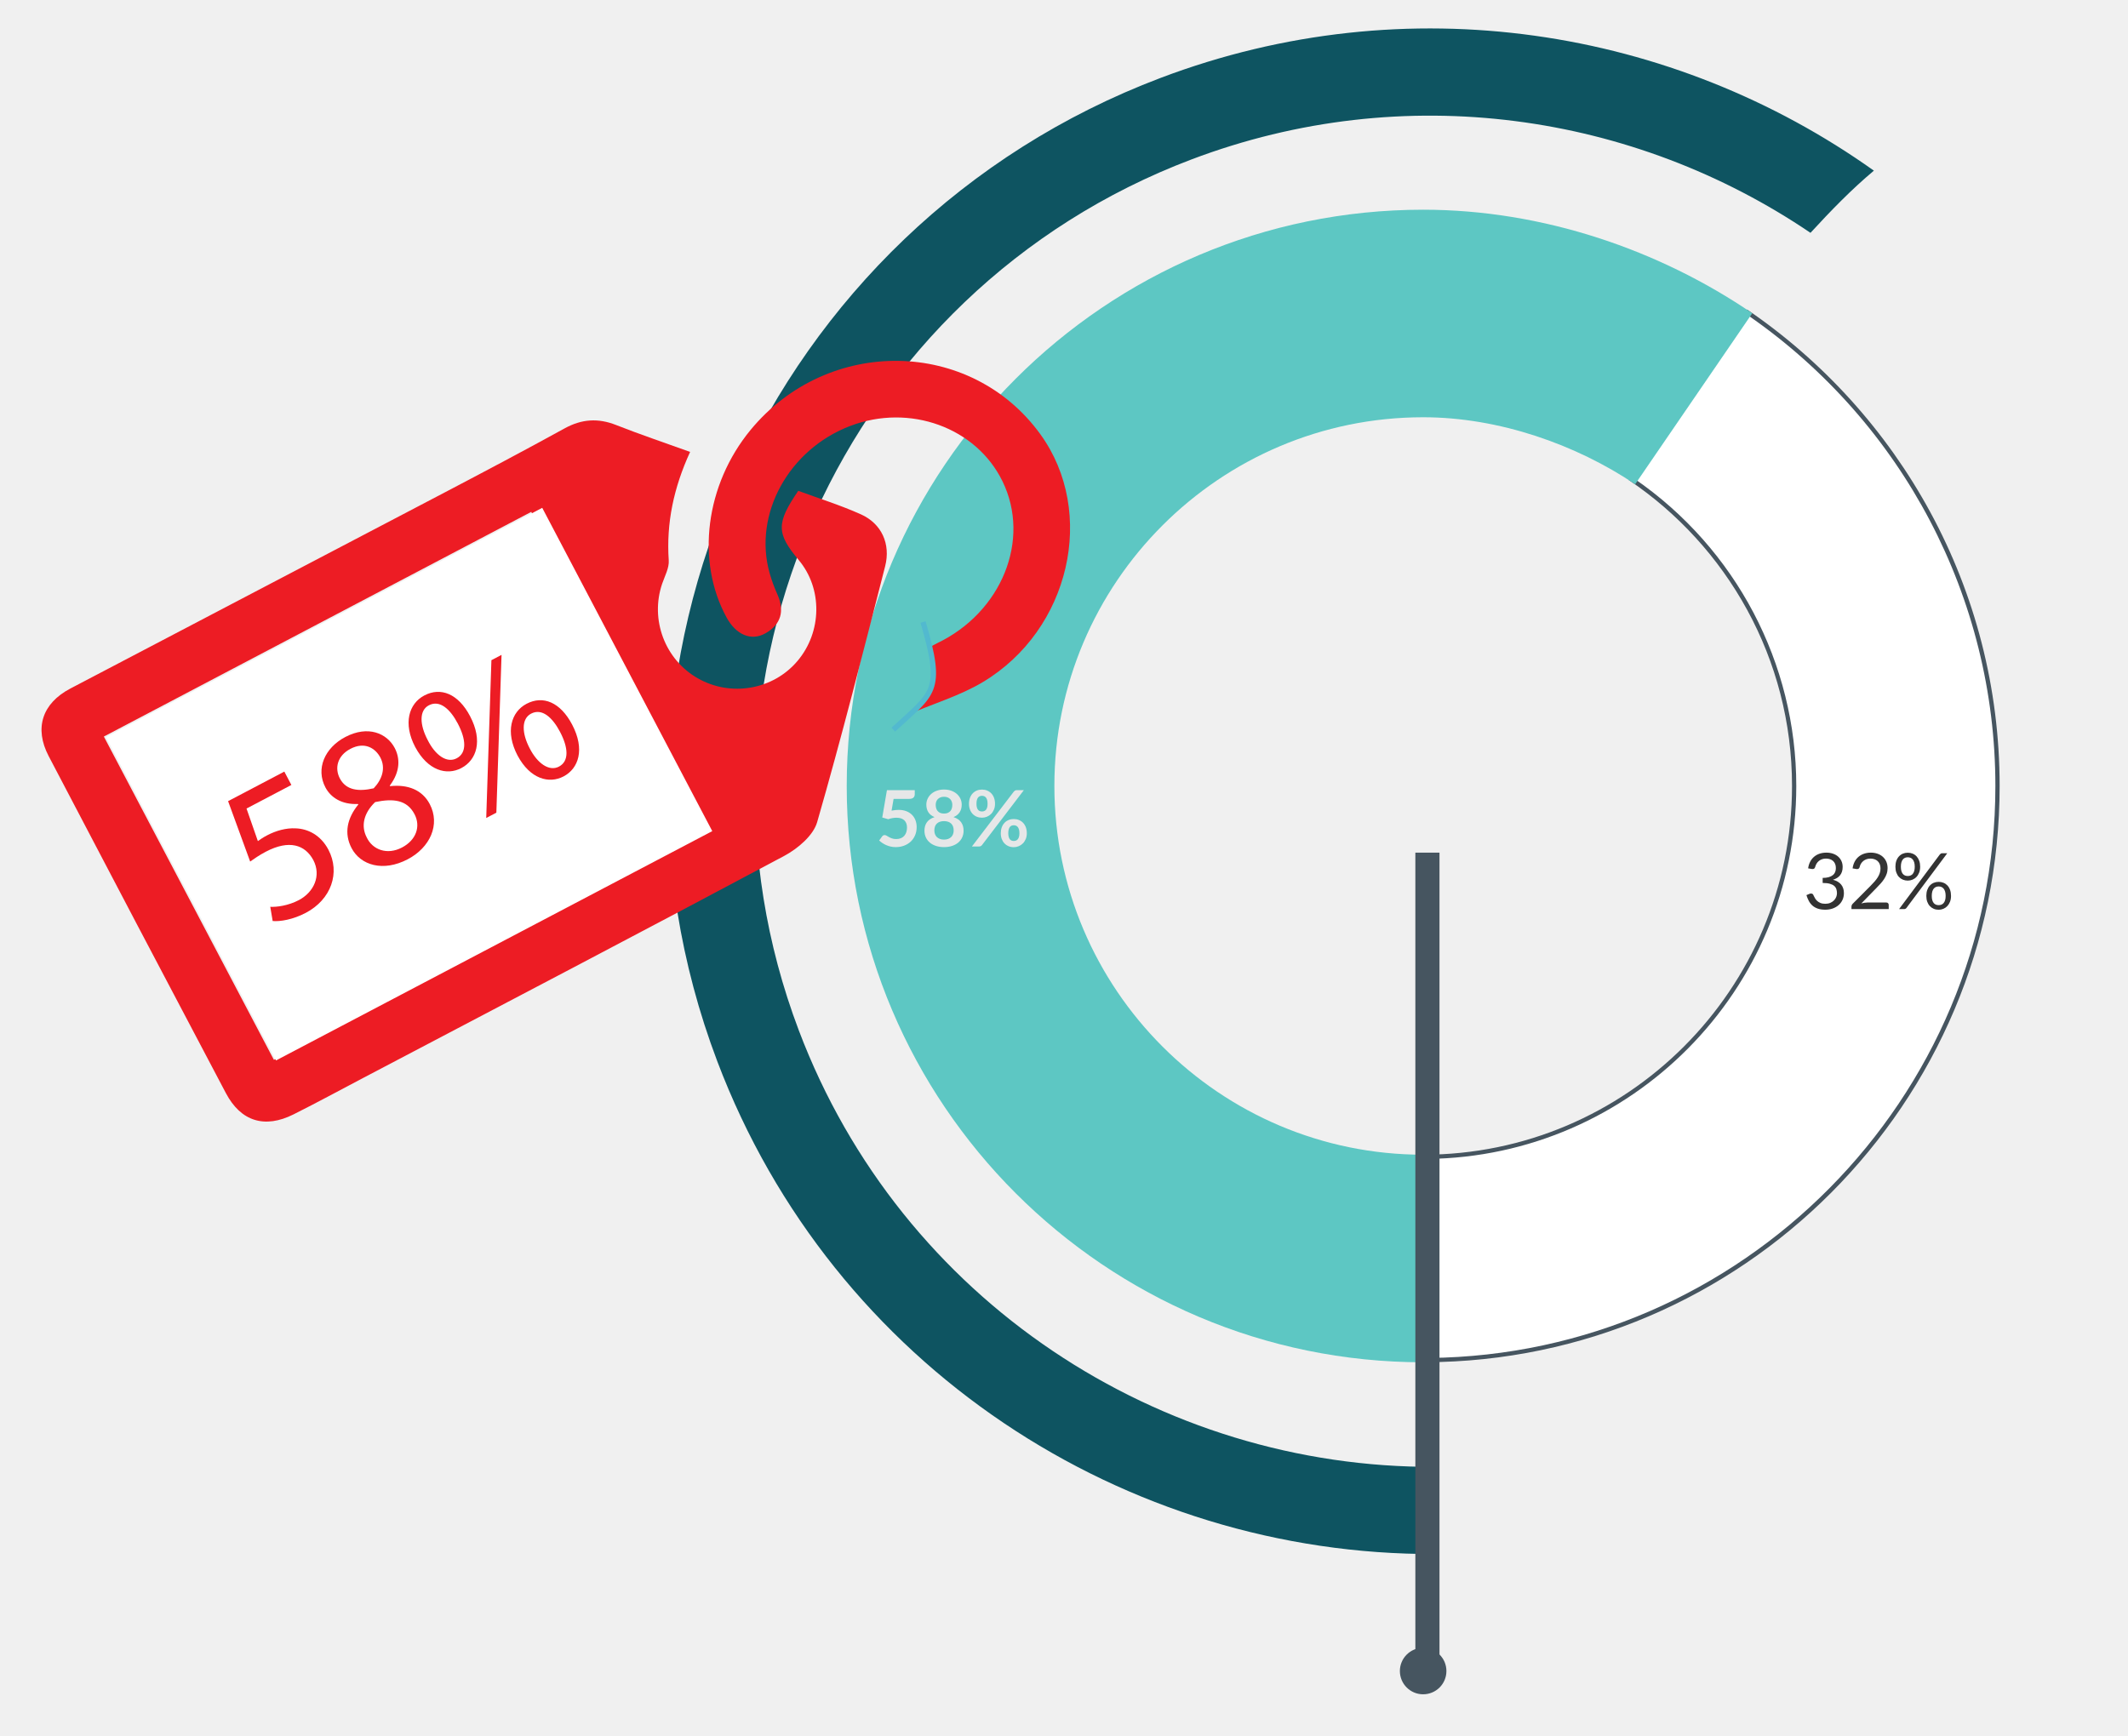
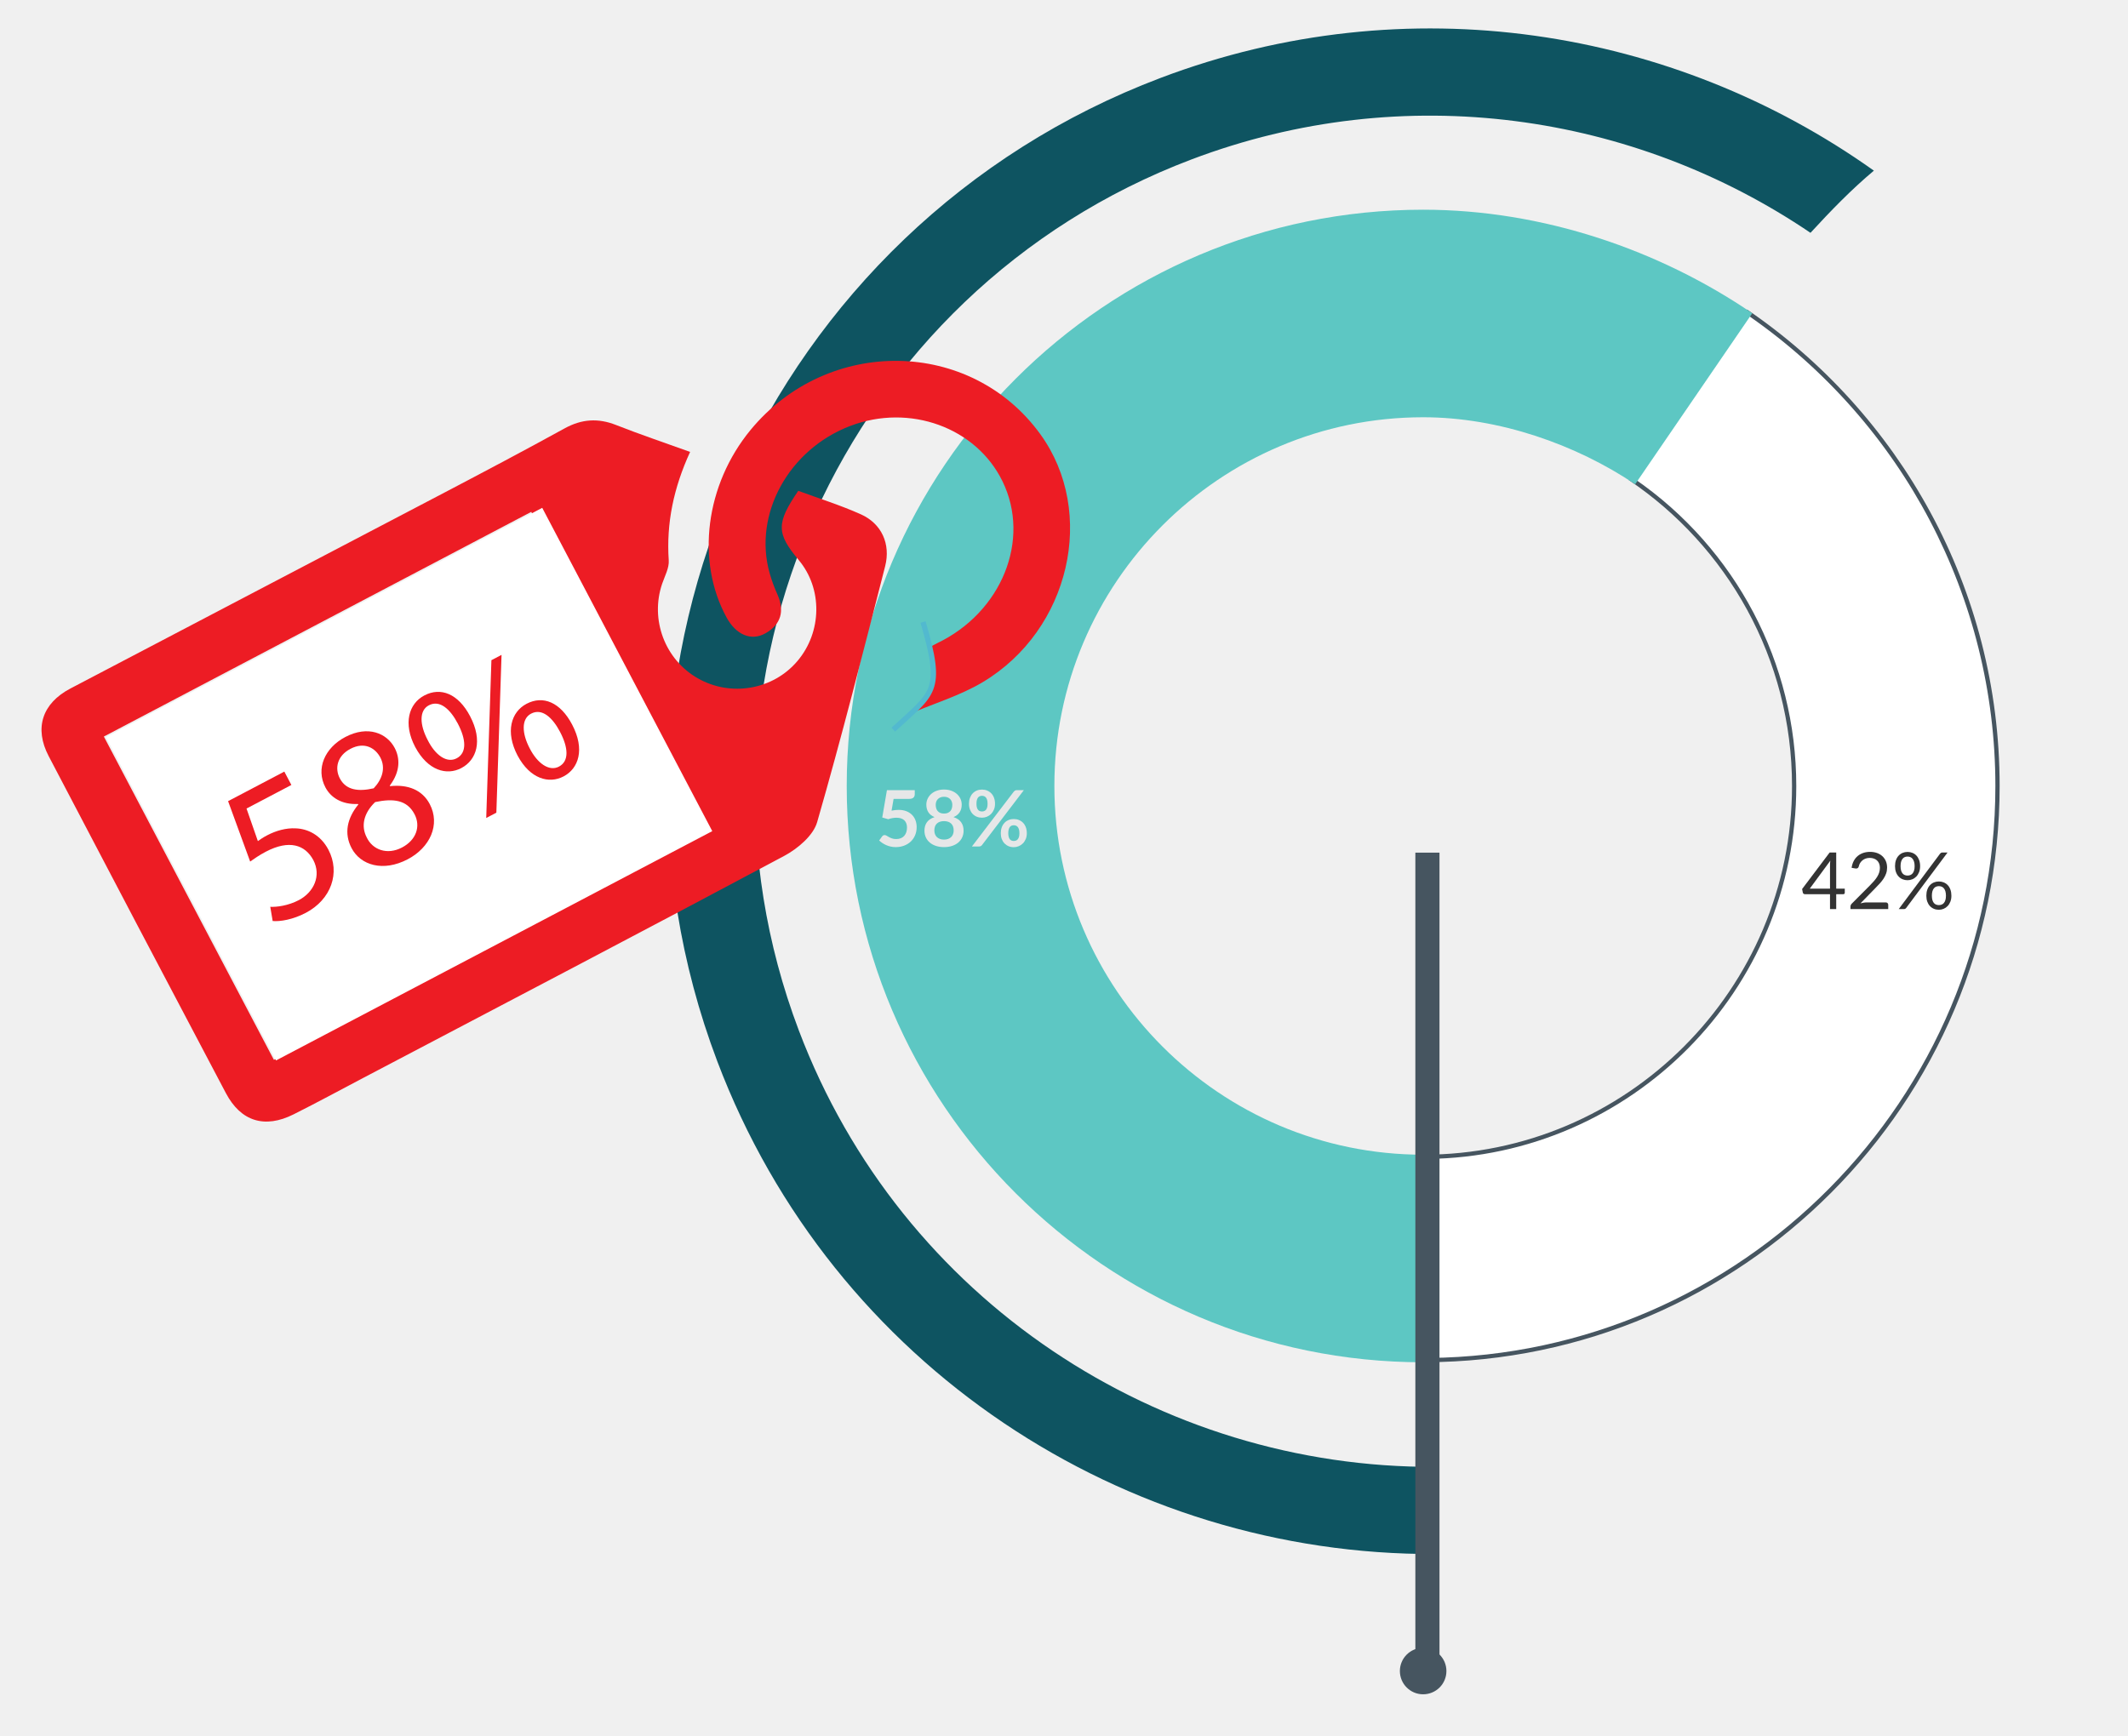
<svg xmlns="http://www.w3.org/2000/svg" version="1.1" id="Layer_1" x="0px" y="0px" width="500px" height="408px" viewBox="0 0 500 408" enable-background="new 0 0 500 408" xml:space="preserve">
-   <path fill="#0E5461" d="M272.704,18.308c-92.443,35.007-139.171,138.7-104.161,231.144  c27.219,71.879,95.961,116.106,168.652,115.777v-20.485c-64.428,0.339-125.37-38.845-149.493-102.548  c-31.006-81.877,10.377-173.717,92.26-204.728c50.172-18.999,104.066-10.785,145.435,17.252c4.785-5.201,9.626-10.197,14.897-14.612  C393.174,6.575,330.729-3.667,272.704,18.308z" />
+   <path fill="#0E5461" d="M272.704,18.308c-92.443,35.007-139.171,138.7-104.161,231.144  c27.219,71.879,95.961,116.106,168.651,115.776v-20.484c-64.428,0.339-125.369-38.846-149.492-102.548  c-31.007-81.877,10.377-173.717,92.26-204.729c50.172-18.999,104.065-10.785,145.435,17.252c4.785-5.201,9.626-10.197,14.897-14.612  C393.174,6.575,330.729-3.667,272.704,18.308z" />
  <g>
    <g>
      <g>
-         <path fill="#FFFFFF" d="M334.877,271.881c47.856-0.271,86.681-39.265,86.681-87.157c0-28.862-14.269-55.762-38.196-72.064     l27.269-39.218c36.772,25.266,58.708,66.827,58.708,111.282c0,73.996-60.066,134.422-133.996,134.933L334.877,271.881z" />
-         <path fill="#465560" d="M410.756,74.136c36.39,25.199,58.082,66.463,58.082,110.587c0,73.56-59.568,133.658-133.001,134.429     l-0.455-46.776c47.885-0.527,86.676-39.645,86.676-87.652c0-28.86-14.185-55.77-37.998-72.191L410.756,74.136 M410.503,72.749     l-27.841,40.041c23.144,15.574,38.396,41.999,38.396,71.934c0,47.78-38.872,86.658-86.658,86.658c-0.01,0-0.01,0-0.027,0     l0.475,48.777c74.473-0.241,134.991-60.908,134.991-135.436C469.838,138.233,446.294,97.151,410.503,72.749L410.503,72.749z" />
+         <path fill="#FFFFFF" d="M334.877,271.881c47.855-0.271,86.681-39.265,86.681-87.157c0-28.862-14.27-55.762-38.196-72.064     l27.27-39.218c36.771,25.266,58.708,66.827,58.708,111.282c0,73.997-60.066,134.422-133.996,134.933L334.877,271.881z" />
+         <path fill="#465560" d="M410.756,74.136c36.39,25.199,58.082,66.463,58.082,110.587c0,73.56-59.568,133.658-133.001,134.429     l-0.455-46.776c47.885-0.526,86.676-39.646,86.676-87.652c0-28.86-14.186-55.77-37.998-72.191L410.756,74.136 M410.503,72.749     l-27.842,40.041c23.145,15.574,38.396,41.999,38.396,71.934c0,47.78-38.872,86.658-86.658,86.658c-0.01,0-0.01,0-0.027,0     l0.476,48.777c74.473-0.241,134.991-60.908,134.991-135.436C469.838,138.233,446.294,97.151,410.503,72.749L410.503,72.749z" />
      </g>
    </g>
-     <path fill="#465560" d="M339.853,392.729c0,3.025-2.443,5.468-5.48,5.468c-3.008,0-5.455-2.442-5.455-5.468   c0-3.008,2.447-5.456,5.455-5.456C337.409,387.272,339.853,389.721,339.853,392.729z" />
-     <path fill="#5DC7C3" d="M247.738,184.724c0-47.796,38.877-86.659,86.661-86.659c17.847,0,35.992,6.45,49.796,15.749l27.521-40.194   c-21.709-14.804-49.125-24.334-77.316-24.334c-74.692,0-135.452,60.751-135.452,135.438c0,74.683,60.76,135.443,135.452,135.443   c0.146,0,0.298-0.008,0.447-0.008l-0.475-48.777C286.605,271.37,247.738,232.504,247.738,184.724z" />
-     <path fill="none" stroke="#465560" stroke-width="5.67" stroke-miterlimit="10" d="M335.391,200.391v192.338V200.391z" />
+     <path fill="#465560" d="M339.853,392.729c0,3.025-2.443,5.469-5.48,5.469c-3.008,0-5.454-2.442-5.454-5.469   c0-3.008,2.446-5.455,5.454-5.455C337.408,387.271,339.853,389.721,339.853,392.729z" />
+     <path fill="#5DC7C3" d="M247.738,184.724c0-47.796,38.877-86.659,86.661-86.659c17.847,0,35.992,6.45,49.796,15.749l27.521-40.194   c-21.709-14.804-49.125-24.334-77.316-24.334c-74.691,0-135.452,60.751-135.452,135.438c0,74.683,60.761,135.443,135.452,135.443   c0.146,0,0.298-0.008,0.447-0.008l-0.476-48.777C286.605,271.37,247.738,232.504,247.738,184.724z" />
+     <path fill="none" stroke="#465560" stroke-width="5.67" stroke-miterlimit="10" d="M335.391,200.391v192.337V200.391z" />
  </g>
  <g>
-     <path fill="#E6E7E8" d="M214.933,186.667c0,0.323-0.103,0.586-0.307,0.787c-0.205,0.202-0.545,0.302-1.021,0.302h-3.644   l-0.476,2.765c0.598-0.122,1.145-0.183,1.639-0.183c0.696,0,1.308,0.104,1.836,0.311c0.528,0.208,0.972,0.495,1.332,0.861   s0.632,0.795,0.815,1.287c0.183,0.491,0.275,1.021,0.275,1.588c0,0.702-0.124,1.343-0.371,1.923c-0.247,0.58-0.59,1.076-1.03,1.488   s-0.96,0.731-1.561,0.957c-0.602,0.226-1.256,0.339-1.964,0.339c-0.416,0-0.809-0.043-1.181-0.128   c-0.373-0.085-0.722-0.2-1.048-0.344c-0.327-0.143-0.629-0.308-0.907-0.494s-0.526-0.383-0.746-0.591l0.696-0.961   c0.146-0.207,0.342-0.311,0.586-0.311c0.153,0,0.307,0.049,0.462,0.146s0.337,0.205,0.545,0.32c0.208,0.116,0.449,0.223,0.723,0.32   c0.275,0.098,0.607,0.147,0.998,0.147c0.415,0,0.781-0.067,1.099-0.202s0.582-0.322,0.792-0.563s0.369-0.528,0.476-0.861   c0.107-0.333,0.16-0.694,0.16-1.085c0-0.72-0.209-1.283-0.627-1.689c-0.418-0.406-1.033-0.609-1.845-0.609   c-0.641,0-1.285,0.116-1.932,0.348l-1.41-0.403l1.099-6.427h6.537V186.667z" />
-     <path fill="#E6E7E8" d="M221.809,199.091c-0.684,0-1.308-0.091-1.873-0.275c-0.564-0.183-1.048-0.442-1.451-0.778   c-0.403-0.336-0.716-0.742-0.938-1.218s-0.334-1.007-0.334-1.593c0-0.781,0.192-1.442,0.577-1.982   c0.384-0.54,0.982-0.941,1.794-1.204c-0.647-0.269-1.131-0.65-1.451-1.145c-0.32-0.495-0.48-1.09-0.48-1.786   c0-0.5,0.102-0.967,0.307-1.401c0.204-0.433,0.49-0.81,0.856-1.131c0.366-0.32,0.804-0.57,1.314-0.75   c0.509-0.18,1.069-0.27,1.68-0.27c0.61,0,1.17,0.09,1.68,0.27c0.51,0.18,0.948,0.43,1.314,0.75   c0.366,0.321,0.651,0.698,0.856,1.131c0.205,0.434,0.307,0.9,0.307,1.401c0,0.696-0.162,1.291-0.485,1.786   c-0.324,0.494-0.806,0.876-1.447,1.145c0.812,0.262,1.41,0.664,1.794,1.204c0.385,0.541,0.577,1.201,0.577,1.982   c0,0.586-0.112,1.117-0.334,1.593s-0.536,0.882-0.938,1.218c-0.403,0.335-0.887,0.595-1.451,0.778   C223.116,199,222.492,199.091,221.809,199.091z M221.809,197.324c0.372,0,0.699-0.053,0.979-0.16s0.517-0.255,0.709-0.444   c0.192-0.189,0.337-0.415,0.435-0.677s0.146-0.546,0.146-0.852c0-0.727-0.202-1.276-0.604-1.648   c-0.403-0.373-0.958-0.559-1.666-0.559c-0.708,0-1.264,0.186-1.667,0.559c-0.403,0.372-0.604,0.921-0.604,1.648   c0,0.305,0.049,0.589,0.146,0.852s0.243,0.488,0.435,0.677c0.192,0.189,0.429,0.337,0.709,0.444S221.436,197.324,221.809,197.324z    M221.809,191.208c0.366,0,0.674-0.058,0.924-0.174c0.25-0.116,0.452-0.27,0.604-0.462c0.152-0.192,0.261-0.412,0.325-0.659   c0.064-0.247,0.096-0.502,0.096-0.765c0-0.25-0.04-0.488-0.119-0.714c-0.08-0.226-0.199-0.426-0.357-0.6   c-0.159-0.174-0.36-0.312-0.604-0.417c-0.244-0.104-0.534-0.156-0.87-0.156c-0.336,0-0.626,0.052-0.87,0.156   c-0.244,0.104-0.447,0.243-0.609,0.417c-0.162,0.174-0.281,0.374-0.357,0.6c-0.076,0.226-0.114,0.464-0.114,0.714   c0,0.263,0.032,0.518,0.096,0.765c0.064,0.247,0.172,0.467,0.325,0.659c0.153,0.192,0.354,0.347,0.604,0.462   C221.134,191.15,221.442,191.208,221.809,191.208z" />
-     <path fill="#E6E7E8" d="M233.793,188.91c0,0.5-0.084,0.952-0.252,1.355s-0.393,0.746-0.673,1.03   c-0.281,0.284-0.607,0.502-0.98,0.655c-0.372,0.153-0.76,0.229-1.163,0.229c-0.439,0-0.846-0.076-1.218-0.229   c-0.373-0.152-0.694-0.371-0.966-0.655c-0.272-0.284-0.484-0.627-0.636-1.03c-0.153-0.403-0.229-0.854-0.229-1.355   c0-0.513,0.076-0.977,0.229-1.392c0.152-0.415,0.364-0.766,0.636-1.053c0.271-0.287,0.593-0.508,0.966-0.664   c0.372-0.156,0.778-0.234,1.218-0.234s0.847,0.078,1.222,0.234c0.375,0.155,0.701,0.377,0.975,0.664   c0.275,0.287,0.488,0.638,0.641,1.053C233.716,187.934,233.793,188.397,233.793,188.91z M238.197,186.062   c0.073-0.091,0.165-0.174,0.274-0.247s0.263-0.11,0.458-0.11h1.639l-9.833,12.9c-0.073,0.098-0.167,0.179-0.279,0.243   c-0.113,0.064-0.249,0.096-0.408,0.096h-1.685L238.197,186.062z M232.044,188.91c0-0.354-0.034-0.65-0.101-0.888   c-0.067-0.238-0.16-0.431-0.279-0.577s-0.26-0.251-0.421-0.315c-0.162-0.064-0.334-0.096-0.517-0.096s-0.354,0.032-0.513,0.096   c-0.159,0.064-0.296,0.169-0.412,0.315c-0.116,0.146-0.206,0.339-0.27,0.577c-0.064,0.238-0.096,0.534-0.096,0.888   c0,0.342,0.032,0.627,0.096,0.856s0.154,0.414,0.27,0.554c0.116,0.141,0.253,0.241,0.412,0.302s0.33,0.092,0.513,0.092   s0.355-0.031,0.517-0.092s0.302-0.162,0.421-0.302c0.119-0.14,0.212-0.325,0.279-0.554   C232.01,189.537,232.044,189.252,232.044,188.91z M241.264,195.832c0,0.5-0.084,0.952-0.251,1.355   c-0.168,0.403-0.393,0.746-0.673,1.03c-0.281,0.284-0.608,0.504-0.98,0.659c-0.372,0.156-0.76,0.234-1.163,0.234   c-0.439,0-0.846-0.078-1.218-0.234c-0.373-0.155-0.694-0.375-0.966-0.659c-0.272-0.284-0.484-0.627-0.637-1.03   c-0.152-0.403-0.229-0.854-0.229-1.355c0-0.513,0.076-0.977,0.229-1.392c0.153-0.415,0.365-0.766,0.637-1.053   c0.271-0.287,0.593-0.508,0.966-0.664c0.372-0.156,0.778-0.234,1.218-0.234s0.847,0.078,1.222,0.234   c0.375,0.155,0.7,0.377,0.975,0.664c0.275,0.287,0.488,0.638,0.641,1.053C241.188,194.855,241.264,195.319,241.264,195.832z    M239.524,195.832c0-0.354-0.035-0.65-0.105-0.888c-0.07-0.238-0.165-0.431-0.284-0.577s-0.26-0.251-0.421-0.316   c-0.162-0.064-0.334-0.096-0.517-0.096s-0.354,0.032-0.513,0.096c-0.159,0.064-0.295,0.169-0.408,0.316s-0.203,0.339-0.27,0.577   c-0.067,0.238-0.101,0.534-0.101,0.888c0,0.342,0.033,0.628,0.101,0.86s0.157,0.418,0.27,0.559   c0.113,0.141,0.249,0.241,0.408,0.302c0.159,0.061,0.33,0.091,0.513,0.091s0.355-0.03,0.517-0.091s0.302-0.162,0.421-0.302   c0.119-0.14,0.213-0.327,0.284-0.559S239.524,196.174,239.524,195.832z" />
+     <path fill="#E6E7E8" d="M214.933,186.667c0,0.323-0.103,0.586-0.307,0.787c-0.205,0.202-0.545,0.302-1.021,0.302h-3.644   l-0.477,2.765c0.599-0.122,1.146-0.183,1.64-0.183c0.695,0,1.308,0.104,1.836,0.311c0.527,0.208,0.972,0.495,1.332,0.861   c0.359,0.366,0.632,0.795,0.814,1.287c0.184,0.491,0.275,1.021,0.275,1.588c0,0.702-0.124,1.343-0.371,1.923   s-0.59,1.076-1.03,1.488c-0.439,0.412-0.96,0.731-1.561,0.957c-0.603,0.226-1.256,0.339-1.964,0.339   c-0.416,0-0.81-0.043-1.182-0.128c-0.373-0.085-0.722-0.2-1.048-0.344c-0.327-0.143-0.629-0.308-0.907-0.494   c-0.277-0.186-0.525-0.383-0.745-0.591l0.695-0.961c0.146-0.207,0.342-0.311,0.586-0.311c0.153,0,0.308,0.049,0.462,0.146   c0.155,0.097,0.337,0.205,0.545,0.32c0.208,0.116,0.449,0.223,0.724,0.32c0.274,0.098,0.606,0.147,0.998,0.147   c0.415,0,0.781-0.067,1.099-0.202c0.318-0.135,0.582-0.322,0.792-0.563c0.21-0.241,0.369-0.528,0.477-0.861   c0.106-0.333,0.159-0.694,0.159-1.085c0-0.72-0.209-1.283-0.627-1.689c-0.418-0.406-1.032-0.609-1.845-0.609   c-0.641,0-1.285,0.116-1.932,0.348l-1.41-0.403l1.099-6.427h6.537V186.667z" />
+     <path fill="#E6E7E8" d="M221.809,199.091c-0.684,0-1.308-0.091-1.873-0.275c-0.563-0.183-1.048-0.442-1.451-0.778   c-0.402-0.336-0.716-0.742-0.938-1.218s-0.334-1.007-0.334-1.593c0-0.781,0.191-1.442,0.577-1.982   c0.384-0.54,0.981-0.941,1.794-1.204c-0.647-0.269-1.131-0.65-1.451-1.145s-0.48-1.09-0.48-1.786c0-0.5,0.103-0.967,0.308-1.401   c0.204-0.433,0.49-0.81,0.855-1.131c0.366-0.32,0.805-0.57,1.314-0.75c0.509-0.18,1.069-0.27,1.68-0.27s1.17,0.09,1.68,0.27   c0.511,0.18,0.948,0.43,1.314,0.75c0.366,0.321,0.651,0.698,0.856,1.131c0.204,0.434,0.307,0.9,0.307,1.401   c0,0.696-0.162,1.291-0.485,1.786c-0.323,0.494-0.806,0.876-1.446,1.145c0.812,0.262,1.409,0.664,1.794,1.204   c0.385,0.541,0.576,1.201,0.576,1.982c0,0.586-0.111,1.117-0.334,1.593c-0.222,0.476-0.535,0.882-0.938,1.218   c-0.403,0.335-0.887,0.595-1.451,0.778C223.116,199,222.492,199.091,221.809,199.091z M221.809,197.324   c0.372,0,0.699-0.053,0.979-0.16c0.279-0.107,0.517-0.255,0.709-0.444c0.191-0.188,0.337-0.415,0.435-0.677   c0.098-0.262,0.146-0.546,0.146-0.852c0-0.727-0.202-1.276-0.604-1.648c-0.403-0.373-0.958-0.559-1.666-0.559   s-1.264,0.186-1.667,0.559c-0.403,0.372-0.604,0.921-0.604,1.648c0,0.305,0.049,0.589,0.146,0.852   c0.097,0.263,0.243,0.488,0.436,0.677c0.191,0.189,0.429,0.337,0.709,0.444C221.107,197.271,221.436,197.324,221.809,197.324z    M221.809,191.208c0.366,0,0.674-0.058,0.924-0.174c0.25-0.116,0.452-0.27,0.604-0.462c0.151-0.192,0.261-0.412,0.325-0.659   c0.063-0.247,0.096-0.502,0.096-0.765c0-0.25-0.04-0.488-0.119-0.714c-0.08-0.226-0.199-0.426-0.356-0.6   c-0.159-0.174-0.36-0.312-0.604-0.417c-0.244-0.104-0.534-0.156-0.87-0.156s-0.626,0.052-0.87,0.156s-0.446,0.243-0.608,0.417   s-0.281,0.374-0.357,0.6s-0.114,0.464-0.114,0.714c0,0.263,0.032,0.518,0.097,0.765c0.063,0.247,0.172,0.467,0.324,0.659   c0.153,0.192,0.354,0.347,0.604,0.462C221.134,191.15,221.442,191.208,221.809,191.208z" />
+     <path fill="#E6E7E8" d="M233.793,188.91c0,0.5-0.084,0.952-0.252,1.355c-0.168,0.403-0.394,0.746-0.673,1.03   c-0.281,0.284-0.607,0.502-0.98,0.655c-0.372,0.153-0.76,0.229-1.163,0.229c-0.438,0-0.846-0.076-1.218-0.229   c-0.373-0.152-0.694-0.371-0.966-0.655c-0.272-0.284-0.484-0.627-0.637-1.03c-0.152-0.403-0.229-0.854-0.229-1.355   c0-0.513,0.076-0.977,0.229-1.392s0.364-0.766,0.637-1.053c0.271-0.287,0.593-0.508,0.966-0.664   c0.372-0.156,0.778-0.234,1.218-0.234c0.44,0,0.847,0.078,1.222,0.234c0.375,0.155,0.701,0.377,0.976,0.664   s0.488,0.638,0.641,1.053C233.716,187.934,233.793,188.397,233.793,188.91z M238.197,186.062c0.073-0.091,0.165-0.174,0.274-0.247   c0.109-0.073,0.263-0.11,0.458-0.11h1.639l-9.833,12.9c-0.072,0.098-0.167,0.179-0.278,0.243c-0.113,0.064-0.249,0.096-0.408,0.096   h-1.686L238.197,186.062z M232.044,188.91c0-0.354-0.034-0.65-0.102-0.888c-0.066-0.238-0.159-0.431-0.278-0.577   s-0.261-0.251-0.421-0.315c-0.162-0.064-0.334-0.096-0.518-0.096c-0.183,0-0.354,0.032-0.513,0.096s-0.296,0.169-0.412,0.315   s-0.206,0.339-0.271,0.577c-0.063,0.238-0.096,0.534-0.096,0.888c0,0.342,0.032,0.627,0.096,0.856   c0.064,0.229,0.154,0.414,0.271,0.554c0.116,0.141,0.253,0.241,0.412,0.302s0.33,0.092,0.513,0.092   c0.184,0,0.355-0.031,0.518-0.092c0.161-0.061,0.302-0.162,0.421-0.302c0.119-0.14,0.212-0.325,0.278-0.554   C232.01,189.537,232.044,189.252,232.044,188.91z M241.264,195.832c0,0.5-0.084,0.952-0.251,1.355   c-0.168,0.403-0.393,0.746-0.673,1.03c-0.281,0.284-0.608,0.504-0.98,0.659c-0.372,0.156-0.76,0.234-1.163,0.234   c-0.438,0-0.846-0.078-1.218-0.234c-0.373-0.155-0.693-0.375-0.966-0.659c-0.271-0.284-0.484-0.627-0.637-1.03   s-0.229-0.854-0.229-1.355c0-0.513,0.076-0.977,0.229-1.392c0.152-0.415,0.365-0.766,0.637-1.053   c0.271-0.287,0.593-0.508,0.966-0.664c0.372-0.156,0.778-0.234,1.218-0.234c0.44,0,0.848,0.078,1.223,0.234   c0.375,0.155,0.7,0.377,0.975,0.664c0.275,0.287,0.488,0.638,0.642,1.053C241.188,194.855,241.264,195.319,241.264,195.832z    M239.524,195.832c0-0.354-0.035-0.65-0.104-0.888c-0.07-0.238-0.165-0.431-0.284-0.577s-0.26-0.251-0.421-0.316   c-0.162-0.064-0.334-0.096-0.518-0.096c-0.183,0-0.354,0.032-0.513,0.096c-0.159,0.064-0.295,0.169-0.408,0.316   c-0.112,0.147-0.203,0.339-0.27,0.577c-0.067,0.238-0.102,0.534-0.102,0.888c0,0.342,0.033,0.628,0.102,0.86   s0.157,0.418,0.27,0.559c0.113,0.141,0.249,0.241,0.408,0.302c0.159,0.062,0.33,0.091,0.513,0.091c0.184,0,0.355-0.03,0.518-0.091   c0.162-0.061,0.302-0.162,0.421-0.302s0.213-0.327,0.284-0.559S239.524,196.174,239.524,195.832z" />
  </g>
+   <path fill="#ED1C24" d="M162.149,106.21c-3.858,8.428-5.616,16.705-5.02,25.496c0.122,1.785-0.929,3.677-1.546,5.482  c-2.873,8.446,0.635,17.814,8.37,22.228c7.765,4.431,17.668,2.714,23.408-4.05c5.8-6.845,5.938-17.021,0.319-23.725  c-5.267-6.29-5.333-8.664-0.12-16.284c4.834,1.787,9.929,3.368,14.754,5.541c4.8,2.163,7.004,6.926,5.665,12.167  c-5.141,20.1-10.233,40.219-15.979,60.154c-0.91,3.162-4.583,6.247-7.742,7.938c-32.883,17.56-65.919,34.829-98.911,52.176  c-5.454,2.867-10.867,5.812-16.373,8.569c-6.778,3.399-12.39,1.666-15.903-5c-13.93-26.377-27.812-52.779-41.642-79.21  c-3.428-6.555-1.523-12.39,5.106-15.872c29.273-15.378,58.592-30.677,87.874-46.042c9.458-4.964,18.897-9.946,28.254-15.1  c4.009-2.205,7.854-2.462,12.095-0.791C150.317,102.084,155.996,103.99,162.149,106.21z M64.354,249.086  c33.741-17.742,67.032-35.247,100.426-52.805c-13.483-25.643-26.696-50.775-39.951-75.981  c-33.64,17.688-66.946,35.201-100.427,52.804C37.775,198.54,50.951,223.598,64.354,249.086z" />
+   <path fill="#ED1C24" d="M244.456,102.071c-16.338-22.58-49.898-23.094-68.089-1.041c-10.606,12.87-12.906,30.818-5.646,44.095  c2.217,4.057,5.773,5.622,9.142,3.71c3.652-2.075,4.534-5.223,2.807-9.116c-0.725-1.619-1.354-3.303-1.835-5.012  c-3.902-13.827,4.465-29.078,18.939-34.599c13.973-5.33,29.608,0.356,35.778,13.013c6.722,13.781-0.225,30.812-15.363,38.047  c-0.639,0.304-1.316,0.687-1.951,1.131c0.565,1.125,0.868,2.368,0.722,3.673c-0.061,0.526-0.104,1.056-0.119,1.586  c0.115,0.51,0.202,1.029,0.218,1.564c0.072,2.384-0.88,4.325-2.373,6.102c-0.716,0.852-1.707,1.442-2.607,2.088  c-0.12,0.086-0.247,0.156-0.373,0.231c0.044,0.063,0.087,0.127,0.131,0.19c5.702-2.431,11.772-4.254,17.047-7.4  C251.44,148.071,257.714,120.396,244.456,102.071z" />
+   <path fill="#FFFFFF" d="M64.852,249.229c-13.401-25.489-26.578-50.546-39.953-75.982c34.173-17.966,68.171-35.842,102.504-53.896  c13.257,25.207,26.471,50.34,39.954,75.982C133.271,213.253,99.291,231.118,64.852,249.229z" />
  <g>
-     <path fill="#333333" d="M429.128,200.389c0.556,0,1.068,0.08,1.538,0.238s0.874,0.385,1.213,0.678s0.603,0.647,0.792,1.062   s0.284,0.876,0.284,1.382c0,0.415-0.054,0.786-0.16,1.112c-0.107,0.327-0.26,0.614-0.458,0.861s-0.438,0.457-0.719,0.627   c-0.281,0.171-0.595,0.308-0.943,0.412c0.854,0.226,1.497,0.604,1.928,1.135c0.43,0.531,0.646,1.197,0.646,1.996   c0,0.604-0.114,1.148-0.344,1.63c-0.229,0.482-0.542,0.893-0.938,1.231s-0.859,0.598-1.387,0.778   c-0.528,0.18-1.095,0.27-1.698,0.27c-0.696,0-1.291-0.087-1.786-0.261c-0.494-0.174-0.912-0.414-1.254-0.719   s-0.623-0.667-0.843-1.085s-0.405-0.872-0.558-1.36l0.695-0.293c0.128-0.055,0.257-0.083,0.385-0.083   c0.122,0,0.23,0.026,0.325,0.078s0.166,0.133,0.215,0.243c0.012,0.024,0.024,0.05,0.037,0.078c0.012,0.027,0.023,0.057,0.036,0.087   c0.085,0.177,0.189,0.377,0.312,0.6c0.122,0.223,0.287,0.432,0.494,0.627s0.466,0.36,0.773,0.494   c0.309,0.134,0.691,0.202,1.149,0.202s0.859-0.075,1.204-0.225c0.345-0.149,0.632-0.343,0.86-0.581   c0.229-0.238,0.401-0.504,0.518-0.797c0.115-0.293,0.174-0.583,0.174-0.87c0-0.354-0.048-0.678-0.142-0.971   c-0.095-0.293-0.266-0.546-0.513-0.76c-0.248-0.213-0.59-0.381-1.025-0.503c-0.437-0.122-0.997-0.183-1.681-0.183v-1.19   c0.556,0,1.03-0.058,1.424-0.174c0.394-0.116,0.716-0.275,0.966-0.476c0.25-0.202,0.432-0.443,0.545-0.724s0.169-0.592,0.169-0.934   c0-0.378-0.059-0.708-0.178-0.989s-0.283-0.513-0.49-0.696c-0.208-0.183-0.453-0.32-0.737-0.412   c-0.283-0.092-0.59-0.138-0.92-0.138c-0.329,0-0.635,0.049-0.915,0.146c-0.281,0.098-0.53,0.233-0.747,0.407   s-0.397,0.381-0.544,0.622c-0.146,0.241-0.257,0.501-0.33,0.782c-0.049,0.177-0.122,0.305-0.22,0.384   c-0.098,0.079-0.223,0.119-0.375,0.119c-0.031,0-0.063-0.001-0.097-0.004s-0.071-0.007-0.114-0.014l-0.852-0.144   c0.086-0.598,0.25-1.127,0.494-1.588s0.555-0.847,0.93-1.158c0.375-0.312,0.806-0.548,1.291-0.71   C428.043,200.47,428.566,200.389,429.128,200.389z" />
-     <path fill="#333333" d="M439.574,200.389c0.555,0,1.074,0.083,1.557,0.248c0.481,0.165,0.898,0.404,1.249,0.719   c0.352,0.314,0.628,0.697,0.829,1.149s0.302,0.964,0.302,1.538c0,0.488-0.073,0.94-0.22,1.355   c-0.146,0.416-0.345,0.813-0.595,1.195c-0.251,0.382-0.539,0.751-0.865,1.108c-0.327,0.357-0.673,0.722-1.039,1.094l-3.452,3.534   c0.244-0.067,0.491-0.121,0.741-0.16c0.251-0.04,0.492-0.06,0.724-0.06h4.395c0.178,0,0.317,0.052,0.422,0.156   c0.104,0.104,0.155,0.238,0.155,0.403v0.989h-8.753v-0.559c0-0.116,0.022-0.235,0.068-0.357s0.121-0.235,0.225-0.339l4.202-4.221   c0.349-0.354,0.666-0.694,0.952-1.021c0.287-0.327,0.533-0.655,0.737-0.984c0.205-0.33,0.362-0.664,0.472-1.002   c0.11-0.339,0.165-0.7,0.165-1.085s-0.062-0.722-0.184-1.012s-0.29-0.529-0.503-0.719c-0.214-0.189-0.464-0.331-0.751-0.426   s-0.596-0.142-0.925-0.142c-0.33,0-0.635,0.049-0.916,0.146c-0.28,0.098-0.529,0.234-0.746,0.408s-0.399,0.38-0.549,0.618   c-0.149,0.238-0.255,0.5-0.316,0.787c-0.049,0.177-0.122,0.305-0.22,0.385c-0.098,0.079-0.226,0.119-0.384,0.119   c-0.031,0-0.063-0.001-0.097-0.004c-0.033-0.003-0.071-0.007-0.114-0.014l-0.852-0.146c0.085-0.598,0.25-1.127,0.494-1.588   s0.554-0.847,0.93-1.158c0.375-0.312,0.806-0.548,1.291-0.71C438.489,200.47,439.013,200.389,439.574,200.389z" />
-     <path fill="#333333" d="M451.165,203.703c0,0.513-0.079,0.972-0.237,1.378c-0.159,0.406-0.371,0.748-0.637,1.026   s-0.575,0.49-0.929,0.636c-0.354,0.146-0.724,0.22-1.108,0.22c-0.415,0-0.798-0.073-1.149-0.22   c-0.351-0.146-0.657-0.358-0.92-0.636s-0.467-0.62-0.613-1.026c-0.146-0.406-0.22-0.865-0.22-1.378c0-0.525,0.073-0.992,0.22-1.401   c0.146-0.409,0.351-0.753,0.613-1.034s0.569-0.495,0.92-0.641c0.352-0.146,0.734-0.22,1.149-0.22c0.409,0,0.792,0.073,1.149,0.22   c0.356,0.146,0.665,0.36,0.925,0.641c0.259,0.281,0.464,0.625,0.613,1.034C451.091,202.711,451.165,203.178,451.165,203.703z    M455.753,200.865c0.079-0.104,0.163-0.185,0.251-0.243c0.089-0.058,0.206-0.087,0.353-0.087h1.172l-9.586,12.855   c-0.061,0.08-0.134,0.144-0.22,0.192c-0.085,0.049-0.186,0.073-0.302,0.073h-1.209L455.753,200.865z M449.893,203.703   c0-0.403-0.043-0.745-0.128-1.025c-0.086-0.281-0.203-0.511-0.353-0.691c-0.149-0.18-0.323-0.31-0.521-0.389   c-0.199-0.08-0.411-0.119-0.637-0.119s-0.438,0.04-0.637,0.119c-0.198,0.079-0.37,0.209-0.517,0.389   c-0.146,0.18-0.261,0.41-0.344,0.691c-0.082,0.281-0.123,0.623-0.123,1.025c0,0.397,0.041,0.734,0.123,1.012   c0.083,0.278,0.197,0.504,0.344,0.678s0.318,0.299,0.517,0.375c0.199,0.076,0.411,0.114,0.637,0.114s0.438-0.038,0.637-0.114   c0.198-0.076,0.372-0.202,0.521-0.375s0.267-0.4,0.353-0.678C449.85,204.438,449.893,204.1,449.893,203.703z M458.417,210.561   c0,0.513-0.079,0.971-0.238,1.374c-0.158,0.403-0.371,0.743-0.636,1.021c-0.266,0.278-0.574,0.49-0.925,0.636   c-0.352,0.146-0.719,0.22-1.104,0.22c-0.415,0-0.798-0.073-1.149-0.22c-0.351-0.146-0.657-0.358-0.92-0.636   s-0.467-0.618-0.613-1.021s-0.22-0.861-0.22-1.374c0-0.525,0.073-0.993,0.22-1.405s0.351-0.758,0.613-1.039s0.569-0.495,0.92-0.641   c0.352-0.146,0.734-0.22,1.149-0.22c0.409,0,0.79,0.073,1.145,0.22c0.354,0.146,0.662,0.36,0.925,0.641   c0.262,0.281,0.467,0.627,0.613,1.039S458.417,210.036,458.417,210.561z M457.153,210.561c0-0.403-0.043-0.746-0.128-1.03   c-0.086-0.284-0.203-0.514-0.353-0.691s-0.323-0.305-0.522-0.385c-0.198-0.079-0.41-0.119-0.636-0.119s-0.438,0.04-0.637,0.119   c-0.198,0.08-0.37,0.208-0.517,0.385s-0.262,0.407-0.344,0.691c-0.082,0.284-0.124,0.627-0.124,1.03   c0,0.397,0.042,0.732,0.124,1.007c0.082,0.274,0.197,0.499,0.344,0.673s0.318,0.299,0.517,0.375s0.411,0.114,0.637,0.114   s0.438-0.038,0.636-0.114c0.199-0.076,0.373-0.202,0.522-0.375s0.267-0.398,0.353-0.673   C457.11,211.293,457.153,210.958,457.153,210.561z" />
-   </g>
-   <path fill-rule="evenodd" clip-rule="evenodd" fill="#ED1C24" d="M162.149,106.21c-3.859,8.428-5.617,16.705-5.02,25.496  c0.122,1.785-0.929,3.677-1.546,5.482c-2.873,8.446,0.635,17.814,8.37,22.228c7.765,4.431,17.668,2.714,23.409-4.05  c5.799-6.845,5.938-17.02,0.319-23.725c-5.267-6.29-5.333-8.664-0.12-16.284c4.834,1.787,9.929,3.368,14.754,5.541  c4.8,2.163,7.004,6.926,5.665,12.167c-5.141,20.1-10.234,40.219-15.979,60.154c-0.91,3.162-4.583,6.247-7.742,7.938  c-32.883,17.56-65.919,34.829-98.911,52.176c-5.454,2.867-10.867,5.812-16.373,8.57c-6.778,3.399-12.39,1.666-15.903-5  c-13.93-26.378-27.812-52.78-41.642-79.211c-3.428-6.555-1.523-12.39,5.106-15.872c29.274-15.378,58.592-30.677,87.874-46.042  c9.458-4.964,18.898-9.946,28.254-15.1c4.009-2.205,7.854-2.462,12.095-0.791C150.317,102.084,155.996,103.99,162.149,106.21z   M64.354,249.086c33.741-17.742,67.032-35.247,100.426-52.805c-13.484-25.643-26.697-50.775-39.952-75.981  c-33.639,17.688-66.946,35.201-100.426,52.804C37.775,198.54,50.951,223.597,64.354,249.086z" />
-   <path fill-rule="evenodd" clip-rule="evenodd" fill="#ED1C24" d="M244.456,102.071c-16.338-22.58-49.898-23.094-68.089-1.041  c-10.606,12.87-12.906,30.818-5.646,44.095c2.217,4.057,5.773,5.622,9.142,3.71c3.652-2.075,4.534-5.223,2.806-9.116  c-0.724-1.619-1.354-3.303-1.835-5.012c-3.902-13.827,4.465-29.078,18.94-34.599c13.972-5.33,29.608,0.356,35.778,13.013  c6.722,13.781-0.225,30.812-15.363,38.047c-0.639,0.304-1.317,0.687-1.951,1.131c0.565,1.125,0.868,2.368,0.721,3.673  c-0.06,0.526-0.103,1.056-0.119,1.586c0.115,0.51,0.202,1.029,0.218,1.564c0.072,2.384-0.88,4.325-2.373,6.102  c-0.716,0.852-1.707,1.442-2.608,2.088c-0.12,0.086-0.247,0.156-0.373,0.231c0.044,0.063,0.087,0.127,0.131,0.19  c5.702-2.431,11.773-4.254,17.047-7.4C251.44,148.071,257.714,120.396,244.456,102.071z" />
-   <path fill-rule="evenodd" clip-rule="evenodd" fill="#FFFFFF" d="M64.852,249.228c-13.402-25.489-26.578-50.546-39.953-75.982  c34.173-17.966,68.171-35.842,102.504-53.896c13.256,25.207,26.47,50.34,39.954,75.982  C133.271,213.253,99.291,231.118,64.852,249.228z" />
-   <g>
-     <path fill="#ED1C24" d="M68.459,184.485l-10.537,5.54l2.669,7.654c0.593-0.42,1.143-0.818,2.162-1.354   c2.125-1.117,4.495-1.767,6.731-1.641c2.814,0.093,5.85,1.533,7.682,5.018c2.838,5.396,0.669,11.689-5.322,14.84   c-3.017,1.586-6.013,2.077-7.777,1.919l-0.562-3.337c1.505,0.076,4.203-0.259,6.71-1.576c3.527-1.854,5.337-5.735,3.394-9.431   c-1.919-3.549-5.639-4.846-11.163-1.941c-1.572,0.826-2.715,1.645-3.667,2.309l-5.187-14.195l13.214-6.948L68.459,184.485z" />
-     <path fill="#ED1C24" d="M82.611,199.334c-1.832-3.483-1.045-7.043,1.594-10.274l-0.109-0.104c-3.819,0.163-6.387-1.524-7.638-3.902   c-2.302-4.377-0.168-9.294,4.675-11.841c5.354-2.815,9.795-0.866,11.605,2.575c1.229,2.337,1.4,5.446-1.151,8.849l0.067,0.128   c4.156-0.45,7.554,0.854,9.319,4.211c2.524,4.802,0.102,10.197-5.167,12.968C90.028,204.98,84.734,203.371,82.611,199.334z    M79.85,182.943c1.452,2.761,4.316,3.153,7.95,2.328c1.955-2.059,2.888-4.72,1.57-7.227c-1.162-2.209-3.686-3.81-7.042-2.045   C79.227,177.631,78.599,180.563,79.85,182.943z M97.394,191.346c-1.765-3.357-4.951-3.743-9.249-2.84   c-2.737,2.634-3.362,5.674-1.978,8.308c1.348,2.872,4.768,4.22,8.294,2.365C97.818,197.413,98.89,194.192,97.394,191.346z" />
-     <path fill="#ED1C24" d="M110.449,168.317c3.061,5.82,1.521,10.318-2.048,12.195c-3.442,1.81-7.868,0.611-10.837-4.933   c-2.904-5.522-1.518-10.21,2.136-12.131C103.566,161.416,107.679,163.049,110.449,168.317z M100.471,173.89   c1.77,3.571,4.495,5.556,6.832,4.327c2.464-1.296,2.184-4.512,0.262-8.166c-1.765-3.356-4.217-5.646-6.809-4.284   C98.419,166.995,98.639,170.405,100.471,173.89z M114.246,192.246l1.217-37.086l2.38-1.251l-1.218,37.086L114.246,192.246z    M134.432,170.297c3.061,5.82,1.521,10.318-2.006,12.173c-3.441,1.81-7.868,0.611-10.814-4.89   c-2.927-5.566-1.541-10.254,2.113-12.175C127.591,163.372,131.662,165.028,134.432,170.297z M124.454,175.869   c1.812,3.549,4.58,5.511,6.874,4.304c2.464-1.296,2.184-4.511,0.263-8.164c-1.766-3.357-4.217-5.647-6.809-4.285   C122.444,168.952,122.622,172.385,124.454,175.869z" />
+     <path fill="#ED1C24" d="M68.459,184.485l-10.537,5.54l2.669,7.654c0.593-0.42,1.143-0.818,2.162-1.354   c2.125-1.117,4.495-1.767,6.73-1.641c2.814,0.093,5.851,1.533,7.683,5.018c2.838,5.396,0.669,11.688-5.322,14.84   c-3.017,1.586-6.013,2.077-7.777,1.919l-0.562-3.337c1.505,0.076,4.203-0.259,6.71-1.576c3.527-1.854,5.337-5.735,3.394-9.431   c-1.919-3.549-5.639-4.846-11.163-1.941c-1.571,0.826-2.715,1.645-3.667,2.309l-5.187-14.195l13.214-6.948L68.459,184.485z" />
+     <path fill="#ED1C24" d="M82.611,199.334c-1.832-3.483-1.045-7.043,1.595-10.274l-0.109-0.104c-3.819,0.163-6.387-1.524-7.638-3.902   c-2.303-4.377-0.168-9.294,4.675-11.841c5.354-2.815,9.795-0.866,11.604,2.575c1.229,2.337,1.4,5.446-1.15,8.849l0.066,0.128   c4.156-0.45,7.555,0.854,9.319,4.211c2.524,4.802,0.103,10.197-5.167,12.968C90.028,204.98,84.734,203.371,82.611,199.334z    M79.85,182.943c1.452,2.761,4.316,3.153,7.95,2.328c1.955-2.059,2.888-4.72,1.57-7.227c-1.162-2.209-3.687-3.81-7.042-2.045   C79.227,177.631,78.599,180.563,79.85,182.943z M97.394,191.346c-1.765-3.357-4.951-3.743-9.249-2.84   c-2.736,2.634-3.361,5.674-1.978,8.308c1.348,2.872,4.768,4.22,8.294,2.365C97.818,197.413,98.89,194.192,97.394,191.346z" />
+     <path fill="#ED1C24" d="M110.449,168.317c3.061,5.82,1.521,10.318-2.049,12.195c-3.441,1.811-7.867,0.611-10.837-4.933   c-2.903-5.522-1.518-10.21,2.137-12.131C103.566,161.416,107.679,163.049,110.449,168.317z M100.471,173.89   c1.771,3.571,4.495,5.556,6.832,4.327c2.464-1.296,2.184-4.512,0.262-8.166c-1.765-3.356-4.217-5.646-6.809-4.284   C98.419,166.995,98.639,170.405,100.471,173.89z M114.246,192.246l1.217-37.086l2.38-1.251l-1.218,37.086L114.246,192.246z    M134.432,170.297c3.062,5.82,1.521,10.318-2.006,12.173c-3.441,1.811-7.868,0.611-10.814-4.89   c-2.927-5.566-1.541-10.254,2.113-12.175C127.591,163.372,131.662,165.028,134.432,170.297z M124.454,175.869   c1.812,3.549,4.58,5.511,6.874,4.304c2.464-1.296,2.184-4.511,0.263-8.164c-1.766-3.357-4.217-5.647-6.809-4.285   C122.444,168.952,122.622,172.385,124.454,175.869z" />
  </g>
  <path fill="none" stroke="#52B9CF" stroke-width="1.249" stroke-miterlimit="10" d="M216.88,146.193  c4.879,16.554,2.351,16.598-6.991,25.298" />
+   <g>
+     <path fill="#333333" d="M431.44,208.857h2.014v0.947c0,0.099-0.029,0.183-0.088,0.25c-0.06,0.068-0.15,0.103-0.274,0.103h-1.651   v3.499h-1.458v-3.499h-5.894c-0.124,0-0.23-0.036-0.32-0.107c-0.09-0.07-0.146-0.159-0.172-0.264l-0.167-0.845l6.47-8.586h1.541   V208.857z M429.982,203.372c0-0.16,0.005-0.334,0.015-0.52c0.009-0.186,0.029-0.377,0.06-0.575l-4.835,6.58h4.761V203.372z" />
+     <path fill="#333333" d="M439.403,200.207c0.563,0,1.089,0.084,1.578,0.251c0.488,0.167,0.911,0.41,1.267,0.729   c0.356,0.318,0.636,0.707,0.84,1.165c0.205,0.458,0.307,0.978,0.307,1.559c0,0.495-0.074,0.953-0.223,1.374   s-0.35,0.824-0.604,1.211s-0.546,0.762-0.877,1.123c-0.331,0.362-0.683,0.732-1.054,1.109l-3.499,3.583   c0.247-0.068,0.498-0.122,0.752-0.162c0.254-0.041,0.498-0.061,0.733-0.061h4.455c0.18,0,0.321,0.053,0.427,0.157   c0.105,0.105,0.158,0.241,0.158,0.409v1.002h-8.874v-0.566c0-0.117,0.023-0.238,0.07-0.361c0.046-0.124,0.122-0.238,0.228-0.344   l4.26-4.279c0.353-0.358,0.675-0.703,0.966-1.034c0.29-0.331,0.539-0.664,0.747-0.998c0.207-0.334,0.366-0.673,0.478-1.017   s0.167-0.71,0.167-1.1s-0.062-0.731-0.186-1.025s-0.294-0.537-0.511-0.729c-0.216-0.192-0.47-0.336-0.761-0.432   s-0.604-0.145-0.938-0.145s-0.644,0.05-0.928,0.148c-0.285,0.1-0.537,0.237-0.757,0.413c-0.22,0.177-0.405,0.386-0.557,0.627   c-0.152,0.241-0.259,0.508-0.32,0.798c-0.05,0.18-0.124,0.31-0.223,0.391c-0.1,0.08-0.229,0.12-0.39,0.12   c-0.031,0-0.063-0.001-0.098-0.005c-0.034-0.003-0.073-0.008-0.116-0.014l-0.863-0.148c0.087-0.606,0.254-1.144,0.501-1.61   c0.248-0.467,0.562-0.858,0.942-1.174c0.381-0.316,0.816-0.556,1.309-0.72S438.833,200.207,439.403,200.207z" />
+     <path fill="#333333" d="M451.154,203.567c0,0.52-0.081,0.985-0.241,1.396c-0.161,0.411-0.376,0.758-0.646,1.039   c-0.27,0.282-0.583,0.497-0.942,0.646c-0.358,0.148-0.733,0.223-1.123,0.223c-0.421,0-0.809-0.074-1.165-0.223   c-0.355-0.148-0.666-0.363-0.933-0.646c-0.266-0.281-0.474-0.628-0.622-1.039s-0.223-0.877-0.223-1.396   c0-0.532,0.074-1.006,0.223-1.42c0.148-0.415,0.356-0.765,0.622-1.049c0.267-0.285,0.577-0.502,0.933-0.65   c0.356-0.148,0.744-0.223,1.165-0.223c0.415,0,0.803,0.074,1.165,0.223s0.675,0.365,0.938,0.65c0.263,0.284,0.47,0.634,0.622,1.049   C451.077,202.562,451.154,203.035,451.154,203.567z M455.803,200.689c0.081-0.104,0.166-0.187,0.256-0.245   c0.09-0.06,0.209-0.089,0.357-0.089h1.188l-9.718,13.031c-0.062,0.081-0.136,0.146-0.223,0.195s-0.188,0.074-0.307,0.074h-1.225   L455.803,200.689z M449.864,203.567c0-0.408-0.044-0.755-0.131-1.04c-0.086-0.284-0.205-0.518-0.356-0.7   c-0.152-0.183-0.328-0.314-0.529-0.395c-0.201-0.081-0.416-0.121-0.646-0.121c-0.229,0-0.443,0.04-0.645,0.121   c-0.201,0.08-0.376,0.212-0.524,0.395s-0.265,0.416-0.349,0.7c-0.083,0.285-0.125,0.632-0.125,1.04   c0,0.402,0.042,0.744,0.125,1.025c0.084,0.281,0.2,0.511,0.349,0.687c0.148,0.177,0.323,0.304,0.524,0.381s0.416,0.116,0.645,0.116   c0.229,0,0.444-0.039,0.646-0.116s0.377-0.204,0.529-0.381c0.151-0.176,0.271-0.405,0.356-0.687   C449.82,204.312,449.864,203.97,449.864,203.567z M458.504,210.519c0,0.521-0.08,0.984-0.241,1.393s-0.376,0.754-0.645,1.035   c-0.27,0.281-0.582,0.496-0.938,0.645c-0.356,0.149-0.729,0.224-1.119,0.224c-0.421,0-0.809-0.074-1.165-0.224   c-0.355-0.148-0.666-0.363-0.933-0.645c-0.266-0.281-0.473-0.627-0.622-1.035c-0.148-0.408-0.223-0.872-0.223-1.393   c0-0.531,0.074-1.007,0.223-1.424c0.149-0.418,0.356-0.77,0.622-1.054c0.267-0.285,0.577-0.501,0.933-0.65   c0.356-0.148,0.744-0.223,1.165-0.223c0.415,0,0.802,0.074,1.16,0.223c0.359,0.149,0.672,0.365,0.938,0.65   c0.267,0.284,0.474,0.636,0.622,1.054C458.43,209.512,458.504,209.987,458.504,210.519z M457.224,210.519   c0-0.408-0.044-0.756-0.131-1.044c-0.086-0.287-0.205-0.521-0.356-0.7c-0.152-0.18-0.328-0.31-0.529-0.391   c-0.201-0.08-0.416-0.12-0.646-0.12c-0.229,0-0.443,0.04-0.645,0.12c-0.201,0.081-0.376,0.211-0.524,0.391   c-0.148,0.179-0.265,0.413-0.349,0.7c-0.083,0.288-0.125,0.636-0.125,1.044c0,0.402,0.042,0.743,0.125,1.021   c0.084,0.278,0.2,0.506,0.349,0.683c0.148,0.176,0.323,0.303,0.524,0.38c0.201,0.078,0.416,0.116,0.645,0.116   c0.229,0,0.444-0.038,0.646-0.116c0.201-0.077,0.377-0.204,0.529-0.38c0.151-0.177,0.271-0.404,0.356-0.683   C457.18,211.262,457.224,210.921,457.224,210.519z" />
+   </g>
</svg>
